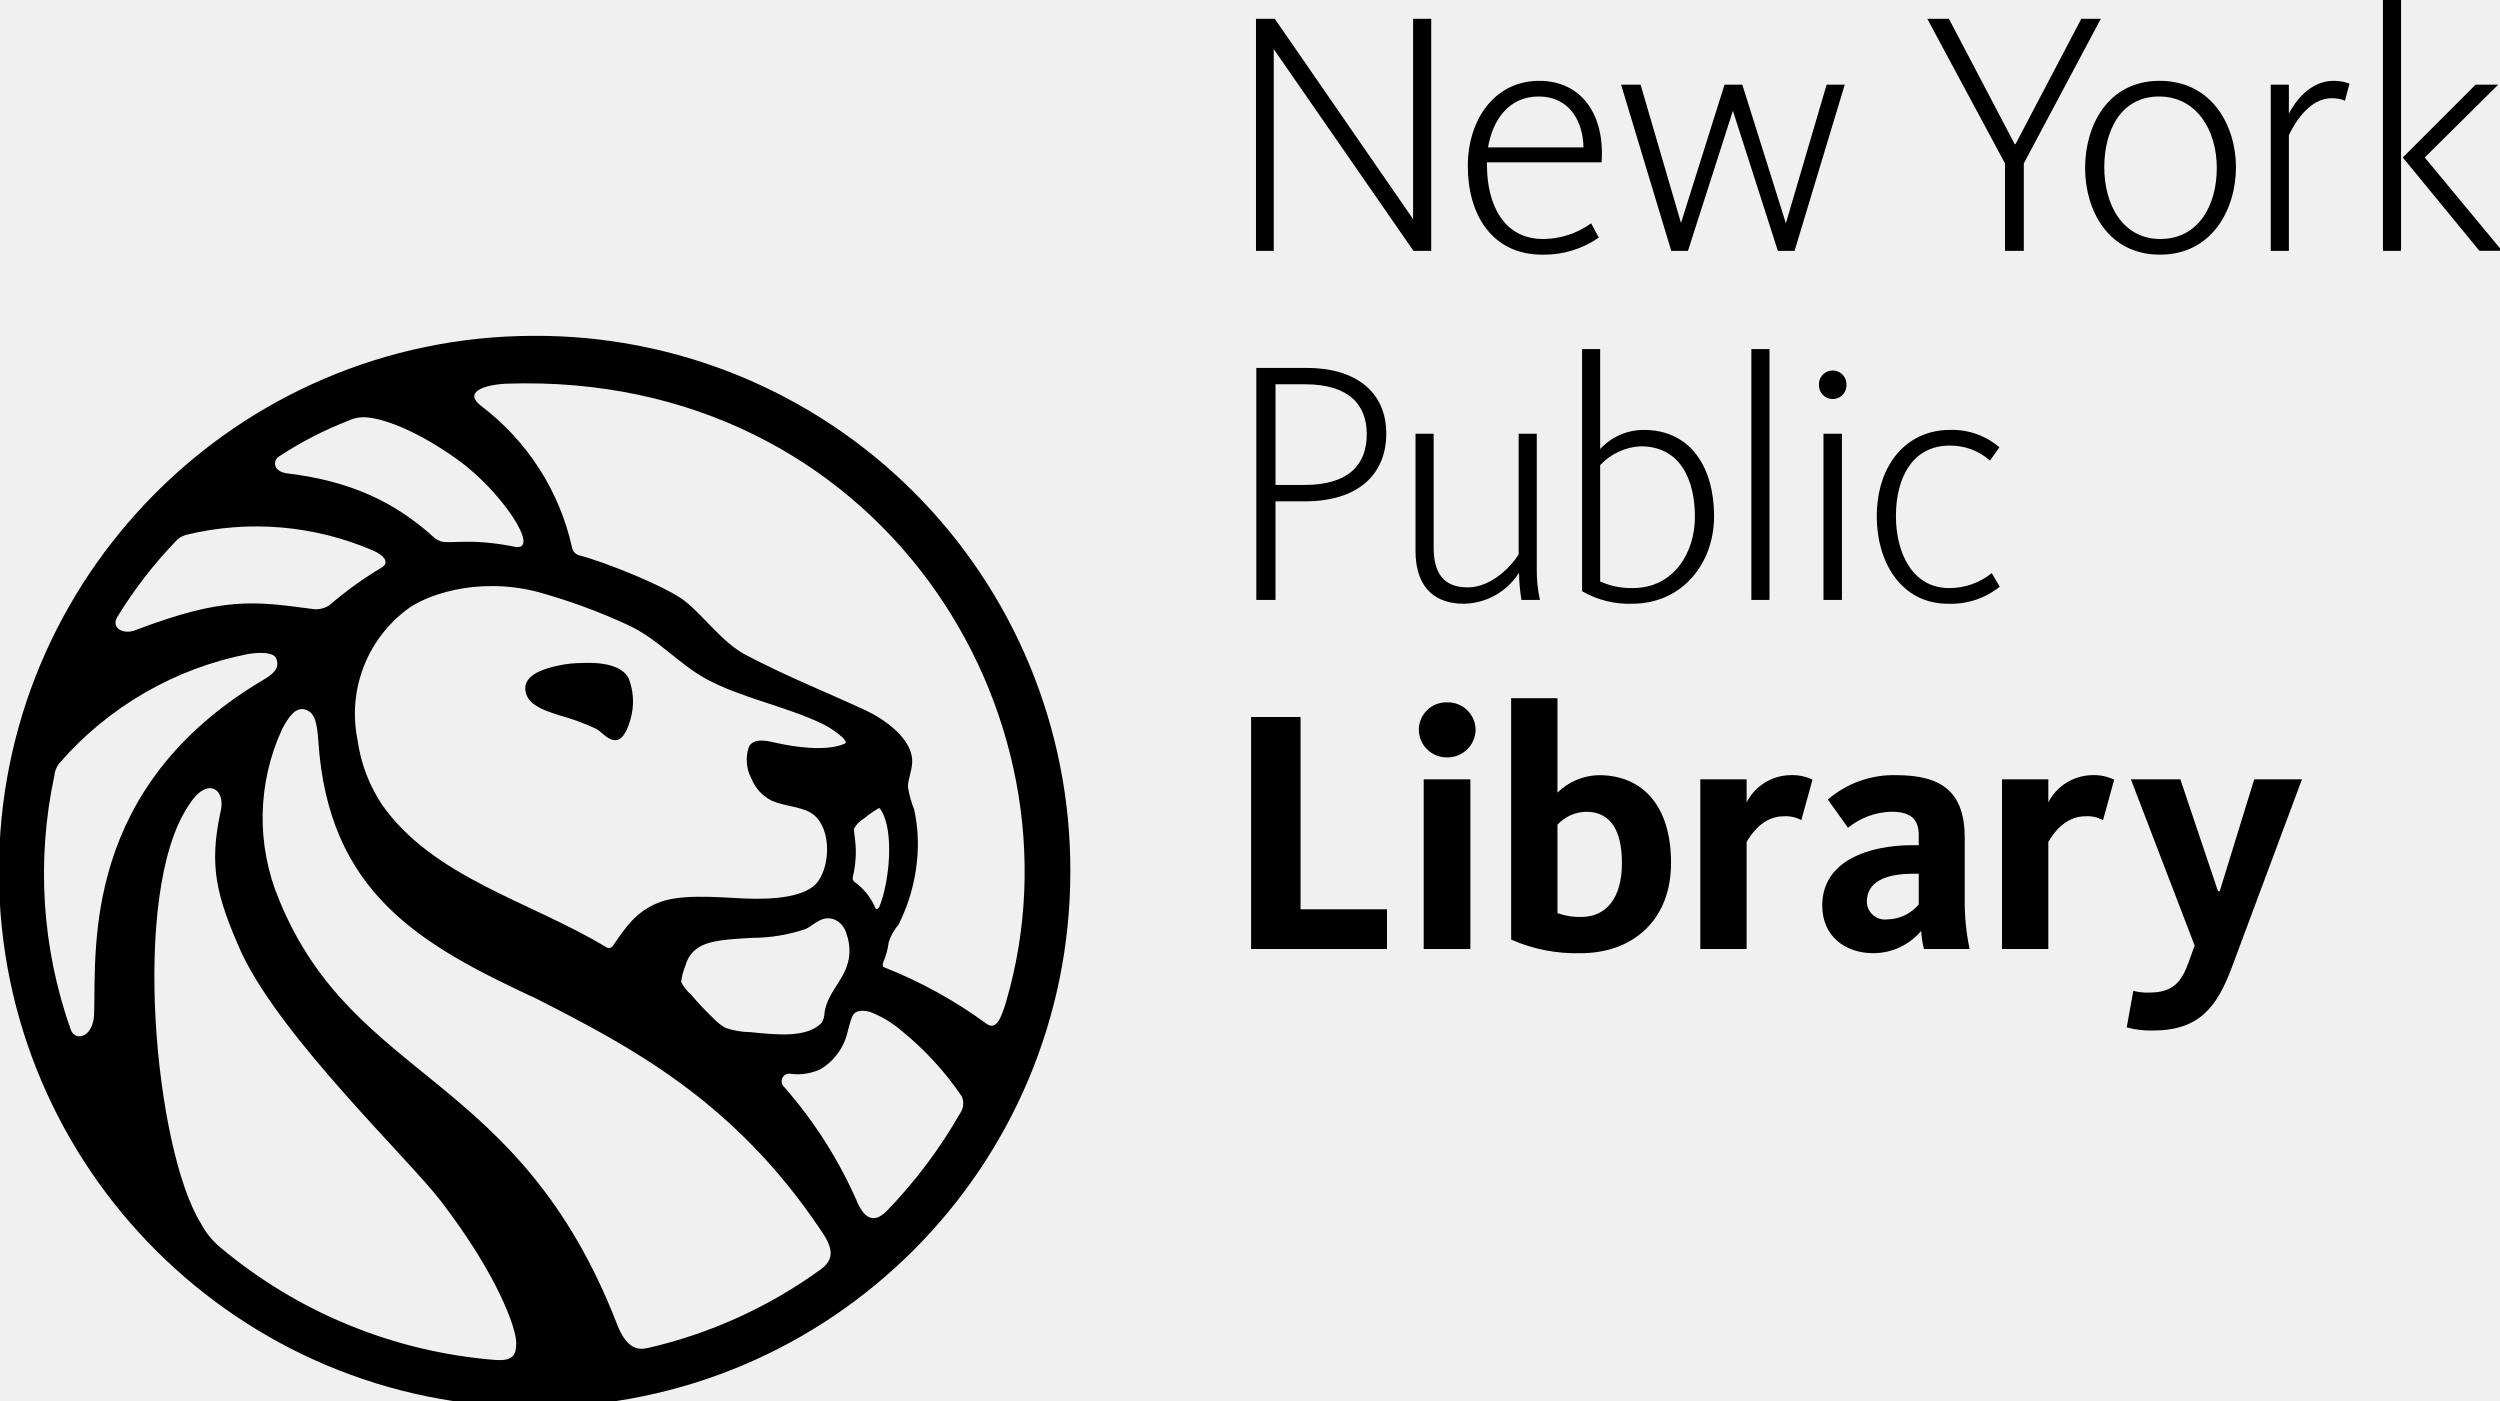
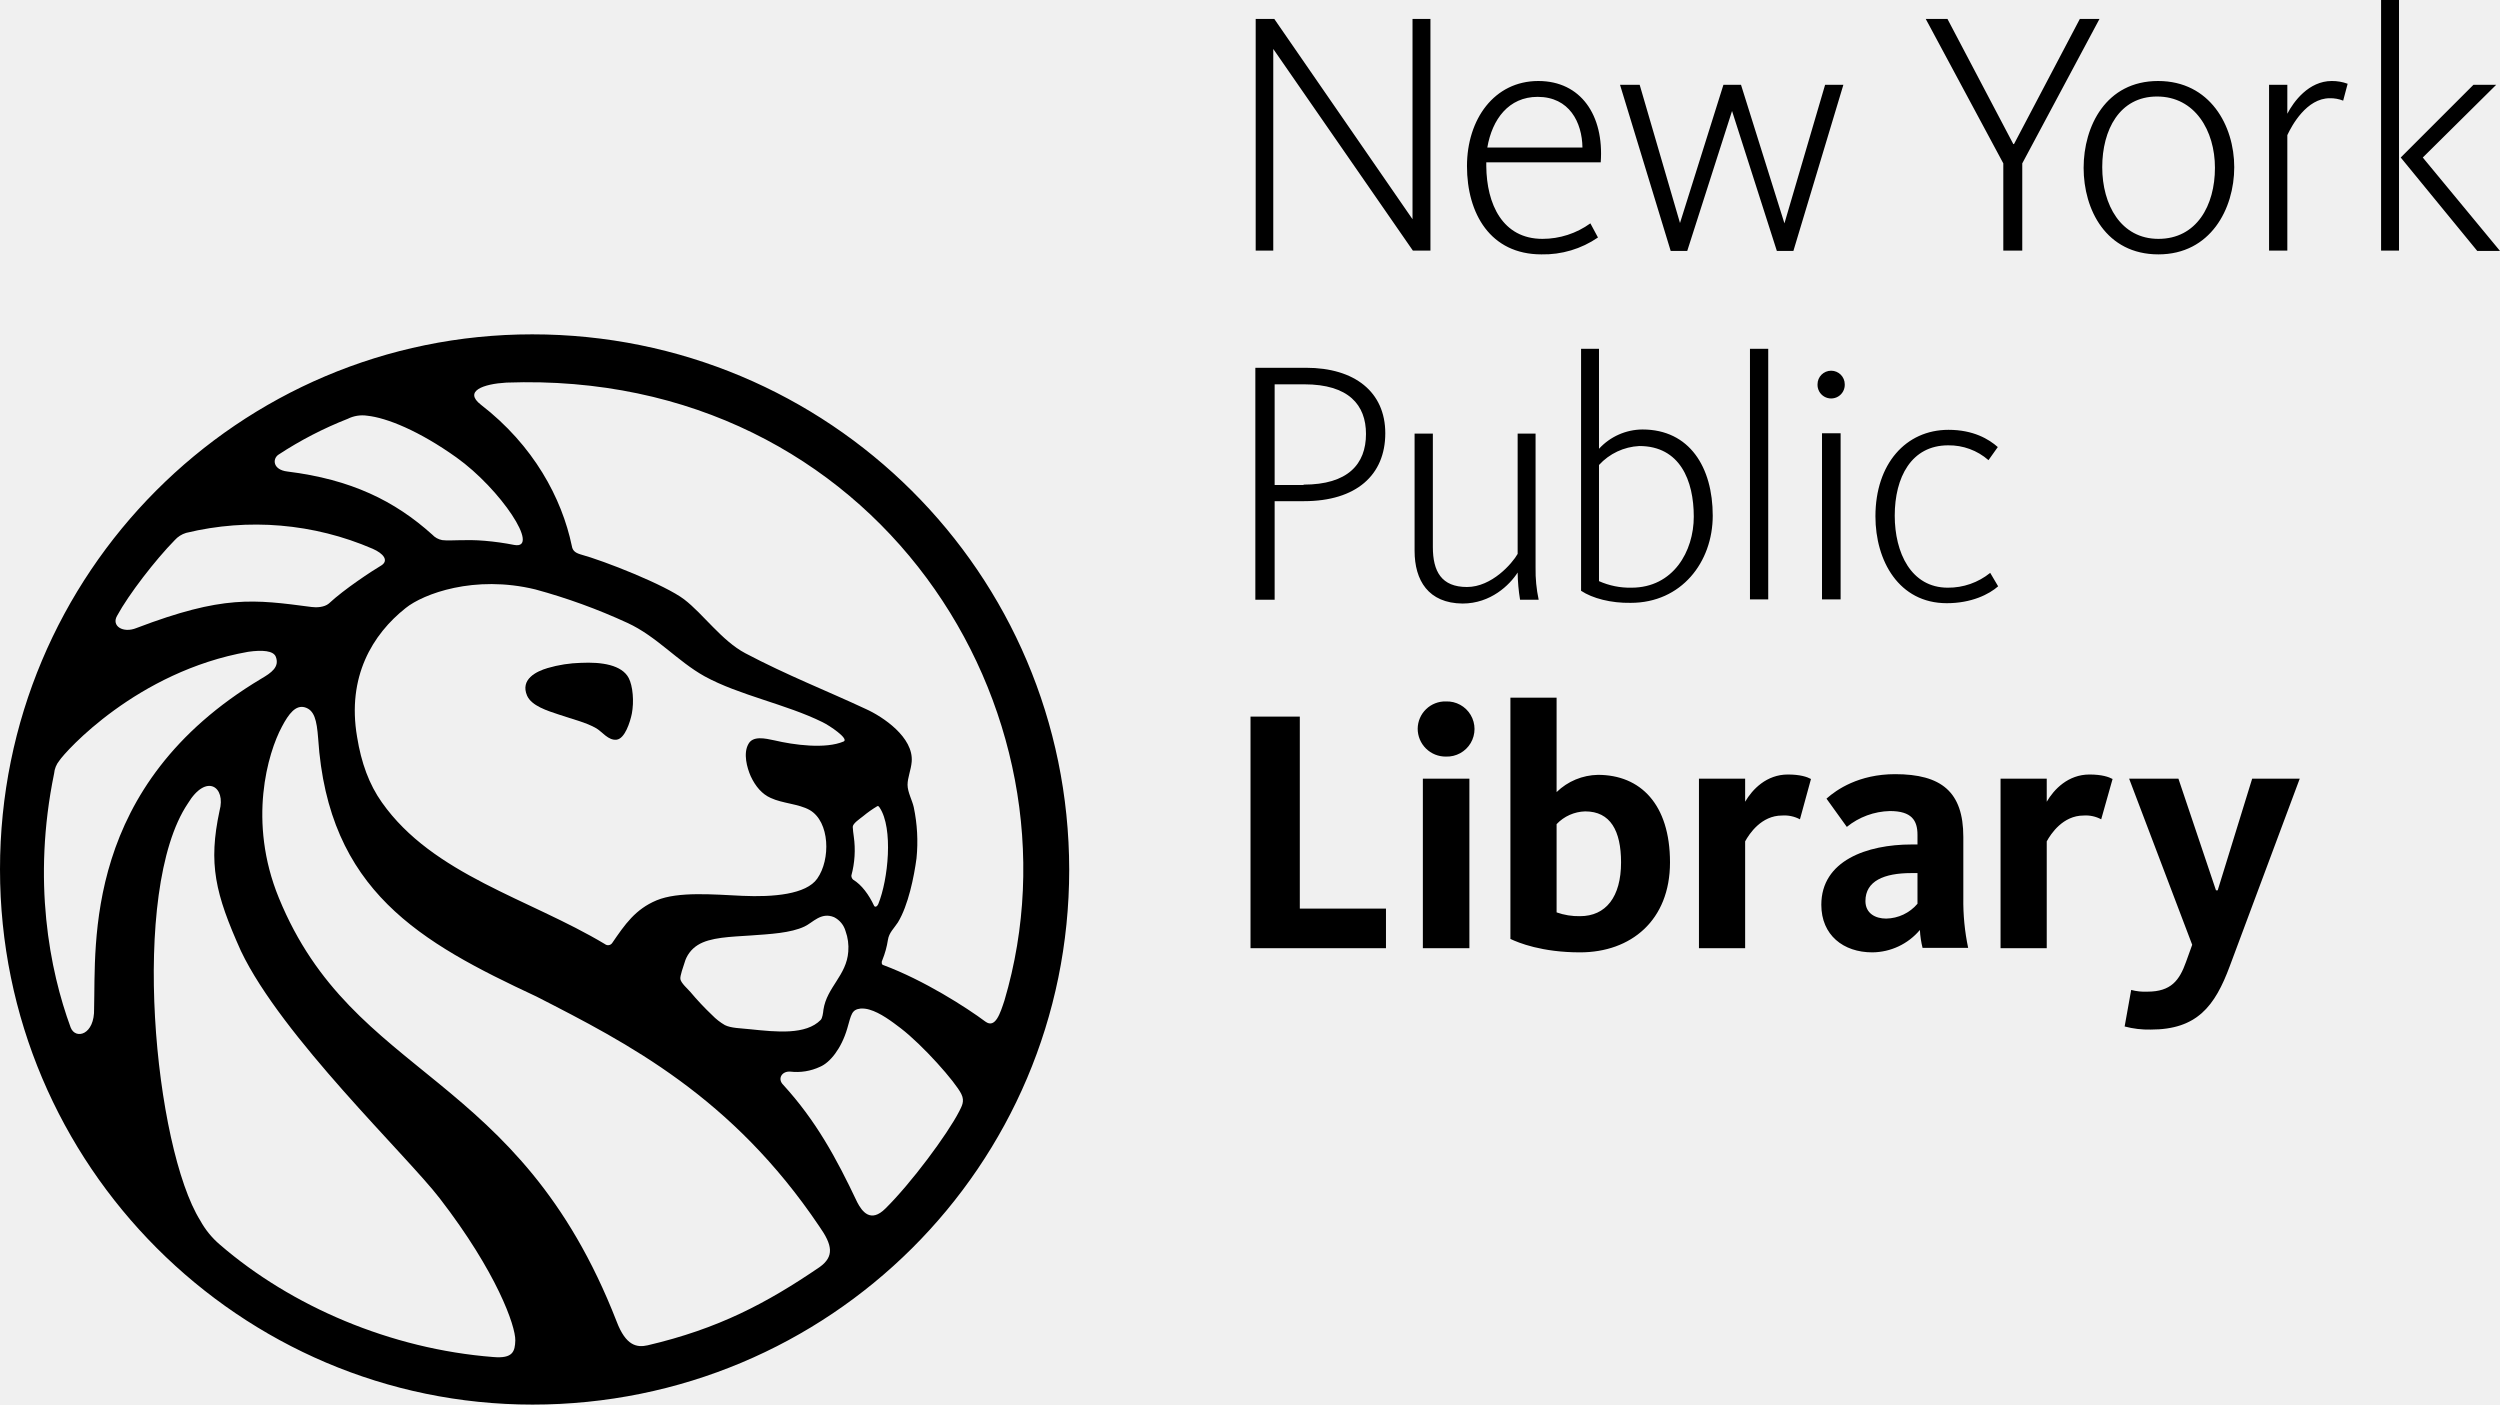
- <svg xmlns="http://www.w3.org/2000/svg" id="nyplLogoMain" preserveAspectRatio="xMidYMid meet" viewBox="0 0 257 144" class="nypl-icon nypl-logo" aria-lablelledby="lion-logo" aria-hidden="true">
-   <g id="logo-type">
-     <g id="New-York">
-       <path d="M156.366,26.649h1.934l14.218,20.593v-20.593H174.381V50.502h-1.827L158.193,29.765V50.502h-1.826V26.649Z" transform="translate(-27.25197 -24.7154)" />
-       <path d="M178.142,41.799c0-4.835,2.794-8.774,7.342-8.774,4.369,0,6.769,3.51,6.41,8.38h-11.783v0.394c0.036,3.904,1.684,7.485,5.767,7.485a8.464,8.464,0,0,0,4.942-1.612l0.788,1.468a9.823,9.823,0,0,1-5.802,1.755C180.577,50.896,178.142,46.705,178.142,41.799Zm11.891-1.934c-0.036-2.578-1.361-5.229-4.62-5.229-2.973,0-4.692,2.292-5.193,5.229h9.813Z" transform="translate(-27.25197 -24.7154)" />
-       <path d="M193.899,33.418h2.005l4.155,14.218,4.476-14.218h1.827l4.477,14.254,4.19-14.254H216.892L211.734,50.502h-1.719L205.395,36.104,200.775,50.502h-1.719Z" transform="translate(-27.25197 -24.7154)" />
-       <path d="M233.365,41.512l-7.986-14.863h2.221l6.769,12.893h0.072l6.769-12.893H243.214l-7.915,14.863V50.502H233.365V41.512Z" transform="translate(-27.25197 -24.7154)" />
-       <path d="M241.601,41.978c0-4.298,2.292-8.954,7.664-8.954s7.843,4.62,7.843,8.882c0,4.298-2.435,8.989-7.808,8.989C243.929,50.896,241.601,46.275,241.601,41.978Zm13.538,0c0-3.832-2.041-7.342-5.945-7.342-3.868,0-5.623,3.438-5.623,7.27,0,3.868,1.898,7.378,5.766,7.378C253.241,49.284,255.139,45.846,255.139,41.978Z" transform="translate(-27.25197 -24.7154)" />
-       <path d="M260.686,33.418h1.863v2.973c0.645-1.254,2.185-3.366,4.584-3.366a4.683,4.683,0,0,1,1.648.286l-0.466,1.755a3.565,3.565,0,0,0-1.397-.251c-2.364,0-3.904,2.794-4.369,3.796V50.502h-1.863V33.418Z" transform="translate(-27.25197 -24.7154)" />
-       <path d="M272.217,24.715h1.862V50.502h-1.862V24.715Zm2.041,16.188,7.485-7.485h2.328l-7.557,7.485,7.951,9.598h-2.328Z" transform="translate(-27.25197 -24.7154)" />
-     </g>
-     <g id="Public">
-       <path d="M156.402,62.536h5.193c5.014,0,8.166,2.471,8.166,6.733,0,4.298-2.973,6.984-8.381,6.984h-3.008V86.388h-1.97V62.536ZM161.345,74.569c4.548,0,6.411-2.077,6.411-5.229,0-2.973-1.791-5.121-6.339-5.121h-3.044V74.569h2.973Z" transform="translate(-27.25197 -24.7154)" />
-       <path d="M172.768,81.374V69.304h1.863V80.98c0,2.507.895,4.119,3.51,4.119,2.543,0,4.656-2.399,5.229-3.402V69.304h1.862V83.093a14.413,14.413,0,0,0,.323,3.295h-1.898a18.731,18.731,0,0,1-.251-2.794,6.856,6.856,0,0,1-5.658,3.188C174.165,86.782,172.768,84.454,172.768,81.374Z" transform="translate(-27.25197 -24.7154)" />
-       <path d="M189.887,85.492V60.601h1.862V70.88a6.073,6.073,0,0,1,4.477-1.97c4.87,0,7.234,3.903,7.234,8.882,0,4.799-3.223,8.989-8.452,8.989A9.652,9.652,0,0,1,189.887,85.492ZM201.491,77.864c0-3.725-1.433-7.27-5.587-7.27a6.128,6.128,0,0,0-4.155,1.934V84.49a7.706,7.706,0,0,0,3.331.68C199.414,85.17,201.491,81.409,201.491,77.864Z" transform="translate(-27.25197 -24.7154)" />
-       <path d="M207.292,60.601h1.863V86.388H207.292V60.601Z" transform="translate(-27.25197 -24.7154)" />
-       <path d="M214.239,64.255a1.415,1.415,0,1,1,2.829,0A1.416,1.416,0,1,1,214.239,64.255Zm0.466,5.05h1.898V86.388h-1.898V69.304Z" transform="translate(-27.25197 -24.7154)" />
-       <path d="M220.184,77.828c0-5.408,3.116-8.917,7.521-8.917a7.421,7.421,0,0,1,5.085,1.79l-0.967,1.361a6.121,6.121,0,0,0-4.154-1.54c-3.796,0-5.516,3.295-5.516,7.235,0,3.796,1.684,7.413,5.48,7.413a6.889,6.889,0,0,0,4.369-1.54l0.823,1.397a8.008,8.008,0,0,1-5.301,1.755C222.62,86.782,220.184,82.412,220.184,77.828Z" transform="translate(-27.25197 -24.7154)" />
-     </g>
-     <g id="Library">
-       <path d="M155.865,122.274V98.422h5.086v19.769h8.882v4.083H155.865Z" transform="translate(-27.25197 -24.7154)" />
-       <path d="M176.008,102.576A2.859,2.859,0,0,1,173.107,99.711a2.822,2.822,0,0,1,2.901-2.794,2.854,2.854,0,0,1,2.937,2.794A2.889,2.889,0,0,1,176.008,102.576Zm-2.4,19.698V104.832h4.799v17.442h-4.799Z" transform="translate(-27.25197 -24.7154)" />
-       <path d="M187.36,96.488v9.706a6.22,6.22,0,0,1,4.262-1.791c4.37,0,7.414,3.008,7.414,9.025,0,5.945-4.011,9.276-9.276,9.276A16.584,16.584,0,0,1,182.597,121.307V96.488h4.763Zm0,22.097a6.728,6.728,0,0,0,2.4.395c2.65,0,4.226-1.97,4.226-5.551,0-3.259-1.11-5.265-3.689-5.265a4.144,4.144,0,0,0-2.937,1.325v9.096Z" transform="translate(-27.25197 -24.7154)" />
-       <path d="M212.429,109.023a3.391,3.391,0,0,0-1.827-.394c-2.112,0-3.366,1.863-3.796,2.65v10.995H202.043V104.832h4.763v2.364a5.162,5.162,0,0,1,4.405-2.794,4.778,4.778,0,0,1,2.364.466Z" transform="translate(-27.25197 -24.7154)" />
-       <path d="M225.036,122.274a9.706,9.706,0,0,1-.287-1.863,6.433,6.433,0,0,1-4.906,2.292c-2.973,0-5.265-1.79-5.265-4.907,0-4.549,4.692-6.196,9.311-6.196h0.609v-1.003c0-1.504-.609-2.435-2.829-2.435a7.361,7.361,0,0,0-4.441,1.647l-2.077-2.901a10.365,10.365,0,0,1,7.056-2.507c4.763,0,7.02,1.827,7.02,6.447v6.267a23.456,23.456,0,0,0,.501,5.158h-4.692Zm-0.537-7.736h-0.609c-2.793,0-4.727.824-4.727,2.865a1.864,1.864,0,0,0,2.113,1.826,4.277,4.277,0,0,0,3.223-1.54V114.538Z" transform="translate(-27.25197 -24.7154)" />
-       <path d="M243.443,109.023a3.39,3.39,0,0,0-1.826-.394c-2.113,0-3.367,1.863-3.797,2.65v10.995H233.057V104.832h4.763v2.364a5.163,5.163,0,0,1,4.405-2.794,4.776,4.776,0,0,1,2.364.466Z" transform="translate(-27.25197 -24.7154)" />
-       <path d="M246.308,104.832h5.085l3.868,11.497h0.179l3.546-11.497h4.907l-7.199,19.304c-1.54,4.119-3.367,6.518-8.13,6.518a9.323,9.323,0,0,1-2.686-.322l0.68-3.76a5.485,5.485,0,0,0,1.683.179c2.435,0,3.295-1.181,3.975-3.044l0.645-1.79Z" transform="translate(-27.25197 -24.7154)" />
-     </g>
+ <svg width="725.3" height="407.5" viewBox="0 0 725.3 407.5" class="svgIcon" aria-hidden="true" preserveAspectRatio="xMidYMid meet">
+   <path class="logo-mark" d="M364.2 5.5h5.5l40.1 58.1V5.5h5.2v67.2h-5.1l-40.5-58.5v58.5h-5.1V5.5zM425.6 48.2c0-13.6 7.9-24.7 20.7-24.7 12.3 0 19.1 9.9 18.1 23.6h-33.2v1.1c.1 11 4.7 21.1 16.3 21.1a23.723 23.723 0 0 0 13.9-4.5l2.2 4.1a27.89 27.89 0 0 1-16.4 4.9c-14.8 0-21.6-11.8-21.6-25.6zm33.5-5.4c-.1-7.3-3.8-14.7-13-14.7-8.4 0-13.2 6.5-14.6 14.7zM470 24.6h5.7l11.7 40.1L500 24.6h5.1l12.6 40.2 11.8-40.2h5.3l-14.5 48.2h-4.8l-13-40.6-13 40.6h-4.8zM581.2 47.4L558.7 5.5h6.3l19.1 36.3h.2l19.1-36.3h5.7l-22.4 41.9v25.3h-5.5zM604.5 48.7c0-12.1 6.5-25.2 21.6-25.2s22.1 13 22.1 25c0 12.1-6.9 25.3-22 25.3-15.2 0-21.7-13-21.7-25.1zm38.1 0c0-10.8-5.8-20.7-16.8-20.7-10.9 0-15.9 9.7-15.9 20.5 0 10.9 5.4 20.8 16.3 20.8 11.1 0 16.4-9.7 16.4-20.6zM658.3 24.6h5.3V33c1.8-3.5 6.2-9.5 12.9-9.5a13.063 13.063 0 0 1 4.6.8l-1.3 4.9a9.95 9.95 0 0 0-3.9-.7c-6.7 0-11 7.9-12.3 10.7v33.5h-5.3zM690.8 0h5.2v72.7h-5.2zm5.7 45.7l21.1-21.1h6.6l-21.3 21.1 22.4 27.1h-6.6z" />
+   <g class="logo-type">
+     <path d="M364.3 106.7h14.6c14.1 0 23 7 23 19 0 12.1-8.4 19.7-23.6 19.7h-8.5V174h-5.6v-67.3zm13.9 33.9c12.8 0 18.1-5.9 18.1-14.7 0-8.4-5-14.4-17.9-14.4h-8.6v29.2h8.4zM410.4 159.8v-34h5.3v32.9c0 7.1 2.5 11.6 9.9 11.6 7.2 0 13.1-6.8 14.7-9.6v-34.9h5.2v38.9a41.265 41.265 0 0 0 .9 9.3H441a52.493 52.493 0 0 1-.7-7.9c-2.3 3.6-7.8 9-16 9-9.9-.1-13.9-6.7-13.9-15.3zM458.7 171.4v-70.2h5.2v29a17.263 17.263 0 0 1 12.6-5.6c13.7 0 20.4 11 20.4 25 0 13.5-9.1 25.3-23.8 25.3-5.7.1-11.1-1.3-14.4-3.5zm32.7-21.5c0-10.5-4-20.5-15.8-20.5a17.019 17.019 0 0 0-11.7 5.5v33.7a21.995 21.995 0 0 0 9.4 1.9c12.2 0 18.1-10.6 18.1-20.6zM507.7 101.2h5.3v72.7h-5.3zM527.3 111.5a3.95 3.95 0 1 1 7.9 0 3.953 3.953 0 1 1-7.9 0zm1.3 14.2h5.4v48.2h-5.4zM544.1 149.8c0-15.2 8.8-25.1 21.2-25.1 7.2 0 11.7 2.7 14.3 5l-2.7 3.8a17.367 17.367 0 0 0-11.7-4.3c-10.7 0-15.5 9.3-15.5 20.4 0 10.7 4.7 20.9 15.4 20.9a19.317 19.317 0 0 0 12.3-4.3l2.3 3.9c-2.6 2.3-7.7 4.9-14.9 4.9-13.9 0-20.7-12.3-20.7-25.2z" />
  </g>
-   <g id="logo-lion-head">
-     <path d="M111.909,99.193c-3.742-1.831-8.601-2.749-12.137-4.712-2.8-1.552-4.946-4.117-7.959-5.498a60.029,60.029,0,0,0-9.468-3.453c-6.251-1.538-11.502.465-13.323,1.906A13.414,13.414,0,0,0,64.001,100.774a15.944,15.944,0,0,0,2.556,6.729c5.273,7.447,15.141,9.866,22.96,14.565a0.506,0.506,0,0,0,.739-0.102c1.313-1.931,2.381-3.486,4.592-4.405,2.246-.937,5.779-0.619,8.826-0.471,3.148,0.152,6.545-.143,7.687-1.771,1.364-1.942,1.284-5.857-.797-7.052-1.117-.644-2.783-0.673-3.998-1.233a4.32,4.32,0,0,1-2.059-2.242,4.075,4.075,0,0,1-.26-3.311c0.489-.88,1.723-0.631,2.713-0.401,1.964,0.451,5.244.929,7.133,0.1C114.651,100.893,112.661,99.561,111.909,99.193ZM92.189,98.119c-0.168.876-.702,2.567-1.556,2.677-0.86.11-1.48-.812-2.097-1.158a24.412,24.412,0,0,0-3.873-1.411c-1.174-.389-2.782-0.87-3.254-1.99-0.707-1.667.944-2.455,2.133-2.821a12.116,12.116,0,0,1,3.4-.542c2.148-.103,4.2.204,4.921,1.555A6.493,6.493,0,0,1,92.189,98.119Z" transform="translate(-27.25197 -24.7154)" fill="transparent" />
-     <path d="M32.833,104.452a2.294,2.294,0,0,1,.546-1.316A34.485,34.485,0,0,1,52.806,91.939c1.505-.216,2.59-0.112,2.836.492,0.432,1.058-.444,1.667-1.498,2.277C35.8,105.672,37.1,121.971,36.924,128.639c0.055,2.727-1.914,3.224-2.406,1.939A48.038,48.038,0,0,1,32.833,104.452Z" transform="translate(-27.25197 -24.7154)" fill="transparent" />
-     <path d="M45.247,80.44a2.197,2.197,0,0,1,1.179-.739,30.355,30.355,0,0,1,19.203,1.634c1.143,0.506,1.658,1.223.907,1.704a38.83,38.83,0,0,0-5.444,3.925,2.471,2.471,0,0,1-1.782.357c-5.967-.787-9.066-1.251-18.035,2.149-1.376.579-2.614-.209-1.981-1.29A45.712,45.712,0,0,1,45.247,80.44Z" transform="translate(-27.25197 -24.7154)" fill="transparent" />
-     <path d="M56.84,73.4c-1.542-.176-1.564-1.304-0.912-1.744a37.8,37.8,0,0,1,7.131-3.677,3.616,3.616,0,0,1,1.992-.334c2.016,0.202,5.354,1.559,9.185,4.292,4.594,3.278,8.68,9.505,5.947,9.001a25.587,25.587,0,0,0-3.002-.439c-2.071-.184-3.429.029-4.383-0.068a1.963,1.963,0,0,1-1.036-.55C67.886,76.404,63.407,74.198,56.84,73.4Z" transform="translate(-27.25197 -24.7154)" fill="transparent" />
-     <path d="M130.646,127.827c-0.414,1.291-.905,2.91-1.958,2.159a47.305,47.305,0,0,0-10.514-5.807c-0.226-.051-0.2-0.364-0.121-0.541a7.764,7.764,0,0,0,.561-2.055,5.105,5.105,0,0,1,1.012-1.808,18.619,18.619,0,0,0,1.899-6.603,16.563,16.563,0,0,0-.301-5.241,10.439,10.439,0,0,1-.639-2.32c0.012-.739.36-1.514,0.432-2.387,0.208-2.525-2.979-4.63-4.718-5.442-3.945-1.842-8.139-3.49-12.4-5.738-2.406-1.269-4.336-4.052-6.266-5.546-1.95-1.504-8.216-3.99-10.72-4.651a1.038,1.038,0,0,1-.862-0.863,25.026,25.026,0,0,0-9.371-14.551c-1.759-1.367.213-2.144,2.635-2.262C117.499,62.862,139.471,98,130.646,127.827Z" transform="translate(-27.25197 -24.7154)" fill="transparent" />
-     <path d="M115.143,110.938c-0.027-.194-0.111-0.853-0.11-0.988a2.609,2.609,0,0,1,1.049-1.084,10.66,10.66,0,0,1,1.472-1.036c0.138-.087.23,0.114,0.249,0.154,1.407,2.137.88,7.418-.137,9.929-0.118.255-.333,0.355-0.421,0.168a6.365,6.365,0,0,0-2.173-2.712,0.536,0.536,0,0,1-.163-0.44A10.785,10.785,0,0,0,115.143,110.938Z" transform="translate(-27.25197 -24.7154)" fill="transparent" />
-     <path d="M97.736,123.936a3.075,3.075,0,0,1,1.337-1.817c1.281-.803,3.41-0.838,5.464-0.979a17.343,17.343,0,0,0,5.534-.905c0.857-.394,1.715-1.517,3.039-0.945a2.196,2.196,0,0,1,1.156,1.417,5.152,5.152,0,0,1,.298,2.133c-0.191,2.463-2.191,3.666-2.551,5.969a2.055,2.055,0,0,1-.299,1.076c-1.528,1.555-4.548,1.228-7.279.953a8.697,8.697,0,0,1-2.605-.439,5.73,5.73,0,0,1-1.302-1.046,30.722,30.722,0,0,1-2.244-2.388,4.156,4.156,0,0,1-1.015-1.301A6.83,6.83,0,0,1,97.736,123.936Z" transform="translate(-27.25197 -24.7154)" fill="transparent" />
-     <path d="M49.907,152.967a8.064,8.064,0,0,1-2.01-2.487c-4.676-7.474-7.297-33.945-1.271-42.924,1.918-3.146,3.949-1.695,3.274.736-1.154,5.459-.447,8.517,2.208,14.441,4.171,8.802,17.047,21.023,20.456,25.455,5.843,7.601,7.788,13.139,7.761,14.631-0.032,1.145-.251,1.874-2.257,1.705A50.122,50.122,0,0,1,49.907,152.967Z" transform="translate(-27.25197 -24.7154)" fill="transparent" />
-     <path d="M55.956,117.27A21.792,21.792,0,0,1,56.261,99.645c0.719-1.355,1.421-2.24,2.338-1.985,0.998,0.278,1.229,1.3,1.366,3.193,1.016,15.714,10.52,21.005,22.459,26.553,9.419,4.815,20.135,10.32,29.116,23.654,1.359,1.925,1.555,3.093.021,4.196A48.868,48.868,0,0,1,93.868,163.292c-1.092.256-2.219,0.064-3.187-2.433C80.599,134.882,63.671,136.053,55.956,117.27Z" transform="translate(-27.25197 -24.7154)" fill="transparent" />
-     <path d="M118.404,149.208c-1.535,1.534-2.406.332-2.907-.654a45.568,45.568,0,0,0-7.635-12.103,0.787,0.787,0,0,1,.728-1.344,5.5,5.5,0,0,0,3.037-.493,6.086,6.086,0,0,0,2.787-3.944c0.427-1.507.447-1.95,1.37-2.044a3.034,3.034,0,0,1,.904.109,10.917,10.917,0,0,1,3.212,1.915,31.194,31.194,0,0,1,6.227,6.775,1.796,1.796,0,0,1-.195,1.767A50.135,50.135,0,0,1,118.404,149.208Z" transform="translate(-27.25197 -24.7154)" fill="transparent" />
-     <path d="M82.029,59.239a55.069,55.069,0,1,0,55.253,55.074A54.894,54.894,0,0,0,82.029,59.239ZM49.907,152.954a8.064,8.064,0,0,1-2.01-2.487c-4.676-7.474-7.297-33.945-1.271-42.924,1.918-3.146,3.949-1.695,3.274.736-1.154,5.459-.447,8.517,2.208,14.441,4.171,8.802,17.047,21.023,20.456,25.455,5.843,7.601,7.788,13.139,7.761,14.631-0.032,1.145-.251,1.874-2.257,1.705A50.122,50.122,0,0,1,49.907,152.954Zm80.739-25.141c-0.414,1.291-.905,2.91-1.958,2.159a47.302,47.302,0,0,0-10.514-5.807c-0.226-.051-0.2-0.364-0.121-0.541a7.764,7.764,0,0,0,.561-2.055,5.105,5.105,0,0,1,1.012-1.808,18.619,18.619,0,0,0,1.899-6.603,16.563,16.563,0,0,0-.301-5.241,10.439,10.439,0,0,1-.639-2.32c0.012-.739.36-1.514,0.432-2.387,0.208-2.525-2.979-4.63-4.718-5.441-3.945-1.842-8.139-3.49-12.4-5.738-2.406-1.269-4.336-4.052-6.266-5.546-1.95-1.504-8.216-3.99-10.72-4.651a1.038,1.038,0,0,1-.862-0.863,25.026,25.026,0,0,0-9.371-14.551c-1.759-1.367.213-2.144,2.635-2.262C117.499,62.849,139.471,97.987,130.646,127.813Zm-15.504-16.889c-0.027-.194-0.111-0.853-0.11-0.988a2.609,2.609,0,0,1,1.049-1.084,10.66,10.66,0,0,1,1.472-1.036c0.138-.087.23,0.114,0.249,0.154,1.407,2.137.88,7.418-.137,9.929-0.118.255-.333,0.355-0.421,0.168a6.365,6.365,0,0,0-2.173-2.712,0.536,0.536,0,0,1-.163-0.44A10.784,10.784,0,0,0,115.143,110.924ZM69.022,87.422c1.821-1.441,7.072-3.444,13.323-1.906a60.022,60.022,0,0,1,9.468,3.454c3.013,1.381,5.159,3.946,7.959,5.498,3.536,1.964,8.396,2.881,12.137,4.712,0.753,0.368,2.742,1.7,2.186,1.984-1.889.829-5.17,0.351-7.133-.1-0.991-.23-2.224-0.479-2.713.401a4.075,4.075,0,0,0,.26,3.311,4.321,4.321,0,0,0,2.059,2.242c1.215,0.56,2.88.59,3.998,1.233,2.082,1.196,2.161,5.11.797,7.052-1.141,1.627-4.539,1.923-7.687,1.771-3.047-.148-6.58-0.467-8.826.471-2.212.92-3.279,2.474-4.592,4.405a0.506,0.506,0,0,1-.739.102c-7.818-4.698-17.687-7.118-22.96-14.565a15.944,15.944,0,0,1-2.556-6.729A13.414,13.414,0,0,1,69.022,87.422ZM56.84,73.387c-1.542-.176-1.564-1.304-0.912-1.744a37.8,37.8,0,0,1,7.131-3.677,3.616,3.616,0,0,1,1.992-.334c2.016,0.202,5.354,1.559,9.185,4.292,4.594,3.278,8.68,9.505,5.947,9.001a25.595,25.595,0,0,0-3.002-.439c-2.071-.184-3.429.029-4.383-0.068a1.963,1.963,0,0,1-1.036-.55C67.886,76.391,63.407,74.185,56.84,73.387Zm40.896,50.535a3.075,3.075,0,0,1,1.337-1.817c1.281-.803,3.41-0.838,5.464-0.979a17.343,17.343,0,0,0,5.534-.905c0.857-.394,1.715-1.517,3.039-0.945a2.196,2.196,0,0,1,1.156,1.417,5.152,5.152,0,0,1,.298,2.133c-0.191,2.463-2.191,3.666-2.551,5.969a2.055,2.055,0,0,1-.299,1.076c-1.528,1.555-4.548,1.228-7.279.953a8.697,8.697,0,0,1-2.605-.439,5.729,5.729,0,0,1-1.302-1.046,30.722,30.722,0,0,1-2.244-2.388,4.156,4.156,0,0,1-1.015-1.301A6.83,6.83,0,0,1,97.736,123.922ZM45.247,80.427a2.197,2.197,0,0,1,1.179-.739,30.355,30.355,0,0,1,19.203,1.634c1.143,0.506,1.658,1.223.907,1.704a38.83,38.83,0,0,0-5.444,3.925,2.471,2.471,0,0,1-1.782.357c-5.967-.787-9.066-1.251-18.035,2.149-1.376.579-2.614-.209-1.981-1.29A45.713,45.713,0,0,1,45.247,80.427Zm-12.404,24.021a2.296,2.296,0,0,1,.546-1.316A34.484,34.484,0,0,1,52.816,91.935c1.505-.215,2.59-0.112,2.836.492,0.432,1.058-.444,1.668-1.497,2.277-18.346,10.964-17.045,27.263-17.221,33.931,0.055,2.727-1.914,3.224-2.406,1.939A48.04,48.04,0,0,1,32.843,104.448Zm23.119,12.814a21.792,21.792,0,0,1,.306-17.625c0.719-1.355,1.421-2.24,2.338-1.985,0.998,0.278,1.229,1.3,1.366,3.193,1.016,15.714,10.52,21.005,22.459,26.553,9.419,4.815,20.135,10.32,29.116,23.654,1.359,1.925,1.555,3.093.021,4.196a48.868,48.868,0,0,1-17.694,8.036c-1.092.256-2.219,0.064-3.187-2.433C80.605,134.875,63.678,136.045,55.962,117.262Zm62.441,31.948c-1.535,1.534-2.406.332-2.907-.654a45.567,45.567,0,0,0-7.635-12.103,0.787,0.787,0,0,1,.728-1.344,5.5,5.5,0,0,0,3.037-.493,6.086,6.086,0,0,0,2.787-3.944c0.427-1.507.447-1.95,1.37-2.044a3.035,3.035,0,0,1,.904.109,10.918,10.918,0,0,1,3.212,1.915,31.193,31.193,0,0,1,6.227,6.775,1.796,1.796,0,0,1-.195,1.767A50.134,50.134,0,0,1,118.404,149.21Z" transform="translate(-27.25197 -24.7154)" />
-     <path d="M84.671,98.227a24.394,24.394,0,0,1,3.872,1.411c0.617,0.346,1.237,1.268,2.097,1.158,0.854-.11,1.387-1.801,1.555-2.677a6.492,6.492,0,0,0-.325-3.69c-0.721-1.35-2.772-1.658-4.92-1.555a12.12,12.12,0,0,0-3.401.542c-1.189.366-2.84,1.155-2.133,2.821C81.889,97.357,83.498,97.839,84.671,98.227Z" transform="translate(-27.25197 -24.7154)" />
+   <g class="logo-type">
+     <path d="M362.8 275.1v-67.2h14.3v55.7h25v11.5zM419.5 219.5a8.088 8.088 0 0 1-8.2-8.1 7.986 7.986 0 0 1 8.2-7.9 8.005 8.005 0 1 1 0 16zm-6.7 55.6v-49.2h13.5v49.2zM451.6 202.4v27.4a17.646 17.646 0 0 1 12-5c12.3 0 20.9 8.5 20.9 25.4 0 16.8-11.3 26.1-26.1 26.1-11.1 0-17.9-2.8-20.2-3.9v-70zm0 62.3a19.047 19.047 0 0 0 6.8 1.1c7.5 0 11.9-5.6 11.9-15.6 0-9.2-3.1-14.8-10.4-14.8a11.86 11.86 0 0 0-8.3 3.7zM522.2 237.7a9.622 9.622 0 0 0-5.2-1.1c-6 0-9.5 5.3-10.7 7.5v31h-13.4v-49.2h13.4v6.7c2.1-3.6 6.2-7.9 12.4-7.9 3.6 0 5.6.7 6.7 1.3zM557.8 275.1a26.874 26.874 0 0 1-.8-5.3 18.24 18.24 0 0 1-13.8 6.5c-8.4 0-14.8-5-14.8-13.8 0-12.8 13.2-17.5 26.2-17.5h1.7v-2.8c0-4.2-1.7-6.9-8-6.9a20.634 20.634 0 0 0-12.5 4.6l-5.9-8.2c2.9-2.6 9.4-7.1 19.9-7.1 13.4 0 19.8 5.1 19.8 18.2v17.7A65.822 65.822 0 0 0 571 275h-13.2zm-1.6-21.8h-1.7c-7.9 0-13.3 2.3-13.3 8.1 0 3.6 2.9 5.1 6 5.1a12.187 12.187 0 0 0 9.1-4.3v-8.9zM609.6 237.7a9.457 9.457 0 0 0-5.1-1.1c-6 0-9.5 5.3-10.7 7.5v31h-13.4v-49.2h13.4v6.7c2.1-3.6 6.2-7.9 12.4-7.9 3.6 0 5.6.7 6.7 1.3zM617.7 225.9H632l10.9 32.4h.5l10-32.4h13.8l-20.3 54.4c-4.3 11.6-9.5 18.4-22.9 18.4a26.998 26.998 0 0 1-7.6-.9l1.9-10.6a15.316 15.316 0 0 0 4.7.5c6.9 0 9.3-3.3 11.2-8.6l1.8-5z" />
+   </g>
+   <g class="logo-type">
+     <path d="M182.3 196.6c-2-3.8-7.8-4.7-13.9-4.4a37.91 37.91 0 0 0-9.6 1.5c-3.4 1-8 3.3-6 8 1.3 3.2 5.9 4.5 9.2 5.6 3.8 1.3 8 2.3 10.9 4 1.7 1 3.5 3.6 5.9 3.3s3.9-5.1 4.4-7.5c.7-3.7.4-8.2-.9-10.5z" fill="#fff" />
+     <path d="M154.4 97C69.3 97 0 166.2 0 252.2s69.8 155.3 154.5 155.3c86 0 155.7-69.2 155.7-155.2C310.1 166.2 240.4 97 154.4 97zM63.8 361.1a24.752 24.752 0 0 1-5.7-7c-13.2-21.1-20.6-95.7-3.6-121 5.4-8.9 11.1-4.8 9.2 2.1-3.3 15.4-1.3 24 6.2 40.7 11.8 24.8 48.1 59.3 57.7 71.8 16.5 21.4 22 37 21.9 41.2-.1 3.2-.7 5.3-6.4 4.8-29.7-2.3-58.6-14.7-79.3-32.6zm227.6-70.8c-1.2 3.6-2.6 8.2-5.5 6.1-5.5-4.1-17.8-12-29.6-16.4-.6-.1-.6-1-.3-1.5a26.003 26.003 0 0 0 1.6-5.8c.3-2.1 1.8-3.4 2.9-5.1 3-4.9 4.7-13.3 5.4-18.6a48.467 48.467 0 0 0-.8-14.8c-.4-1.9-1.8-4.4-1.8-6.5s1-4.3 1.2-6.7c.6-7.1-8.4-13.1-13.3-15.3-11.1-5.2-22.9-9.8-35-16.2-6.8-3.6-12.2-11.4-17.7-15.6s-23.2-11.2-30.2-13.1c-1.6-.5-2.2-1.2-2.4-2.4-2.9-13.9-11.1-29.2-26.4-41-5-3.9.6-6 7.4-6.4 107.5-3.9 169.4 95.2 144.5 179.3zm-43.7-47.6c-.1-.5-.3-2.4-.3-2.8 0-1 2-2.3 3-3.1a32.196 32.196 0 0 1 4.1-2.9c.4-.2.6.3.7.4 4 6 2.5 20.9-.4 28-.3.7-.9 1-1.2.5-1.5-3.2-3.6-6.1-6.1-7.6a1.583 1.583 0 0 1-.5-1.2 28.106 28.106 0 0 0 .7-11.3zm-130-66.3c5.1-4.1 19.9-9.7 37.6-5.4a170.702 170.702 0 0 1 26.7 9.7c8.5 3.9 14.5 11.1 22.4 15.5 10 5.5 23.7 8.1 34.2 13.3 2.1 1 7.7 4.8 6.2 5.6-5.3 2.3-14.6 1-20.1-.3-2.8-.6-6.3-1.4-7.6 1.1-1.5 2.7-.4 6.8.7 9.3 1.4 3 3.3 5.2 5.8 6.3 3.4 1.6 8.1 1.7 11.3 3.5 5.9 3.4 6.1 14.4 2.2 19.9-3.2 4.6-12.8 5.4-21.7 5-8.6-.4-18.6-1.3-24.9 1.3-6.2 2.6-9.2 7-12.9 12.4a1.448 1.448 0 0 1-2.1.3c-22-13.2-49.9-20.1-64.7-41.1-3.7-5.2-6-11.5-7.2-19-3-17.5 4.5-29.8 14.1-37.4zm-34.3-39.6c-4.3-.5-4.4-3.7-2.6-4.9a109.199 109.199 0 0 1 20.1-10.4 9.493 9.493 0 0 1 5.6-.9c5.7.6 15.1 4.4 25.9 12.1 12.9 9.2 24.5 26.8 16.8 25.4a78.972 78.972 0 0 0-8.5-1.2c-5.8-.5-9.7.1-12.4-.2a5.223 5.223 0 0 1-2.9-1.6c-10.9-9.8-23.5-16-42-18.3zm115.2 142.5a8.815 8.815 0 0 1 3.8-5.1c3.6-2.3 9.6-2.4 15.4-2.8 5.6-.4 11.6-.7 15.6-2.6 2.4-1.1 4.8-4.3 8.6-2.7a6.514 6.514 0 0 1 3.3 4 14.115 14.115 0 0 1 .8 6c-.5 6.9-6.2 10.3-7.2 16.8-.1 1-.3 2.5-.8 3-4.3 4.4-12.8 3.5-20.5 2.7-2.8-.3-5.5-.3-7.3-1.2a16.89 16.89 0 0 1-3.7-2.9 81.317 81.317 0 0 1-6.3-6.7c-.8-.9-2.7-2.6-2.9-3.7-.2-.9.9-3.8 1.2-4.8zM50.7 156.7a7.21 7.21 0 0 1 3.3-2.1 85.622 85.622 0 0 1 54.1 4.6c3.2 1.4 4.7 3.4 2.6 4.8-2.7 1.6-10.8 6.9-15.3 11.1-1.3 1.1-3.6 1.2-5 1-16.8-2.2-25.6-3.5-50.8 6.1-3.9 1.6-7.4-.6-5.6-3.6 3.3-6.1 11.1-16.2 16.7-21.9zm-35 67.7a6.797 6.797 0 0 1 1.5-3.7c1.7-2.6 22.5-25.9 54.8-31.6 4.2-.6 7.3-.3 8 1.4 1.2 3-1.3 4.7-4.2 6.4-51.7 30.9-48 76.9-48.5 95.7.2 7.7-5.4 9.1-6.8 5.5-6.1-16.6-11.2-42.6-4.8-73.7zm65.2 36.1c-9.1-22.2-3.2-42.1.9-49.7 2-3.8 4-6.3 6.6-5.6 2.8.8 3.5 3.7 3.9 9 2.9 44.3 29.7 59.2 63.3 74.9 26.6 13.6 56.8 29.1 82.1 66.7 3.8 5.4 4.4 8.7.1 11.8-15.4 10.5-29.4 17.9-49.9 22.7-3.1.7-6.3.2-9-6.9-28.5-73.2-76.3-69.9-98-122.9zm176 90.1c-4.3 4.3-6.8.9-8.2-1.8-6.1-12.9-12-23.7-21.5-34.1-1.7-1.7-.4-4 2.1-3.8a15.936 15.936 0 0 0 8.6-1.4c2.9-1.2 6.2-5.3 7.9-11.1 1.2-4.2 1.3-5.5 3.9-5.8a7.433 7.433 0 0 1 2.5.3c3.2.9 6.6 3.5 9.1 5.4 6.4 4.9 15.9 15.6 17.6 19.1 1.1 2.2 0 3.7-.6 5-3.5 6.8-14 20.9-21.4 28.2z" />
+     <path d="M162.1 207.3c3.8 1.3 8 2.3 10.9 4 1.7 1 3.5 3.6 5.9 3.3s3.9-5.1 4.4-7.5c.7-3.6.3-8.1-.9-10.4-2-3.8-7.8-4.7-13.9-4.4a37.91 37.91 0 0 0-9.6 1.5c-3.4 1-8 3.3-6 8 1.3 3 5.9 4.4 9.2 5.5z" />
  </g>
</svg>
